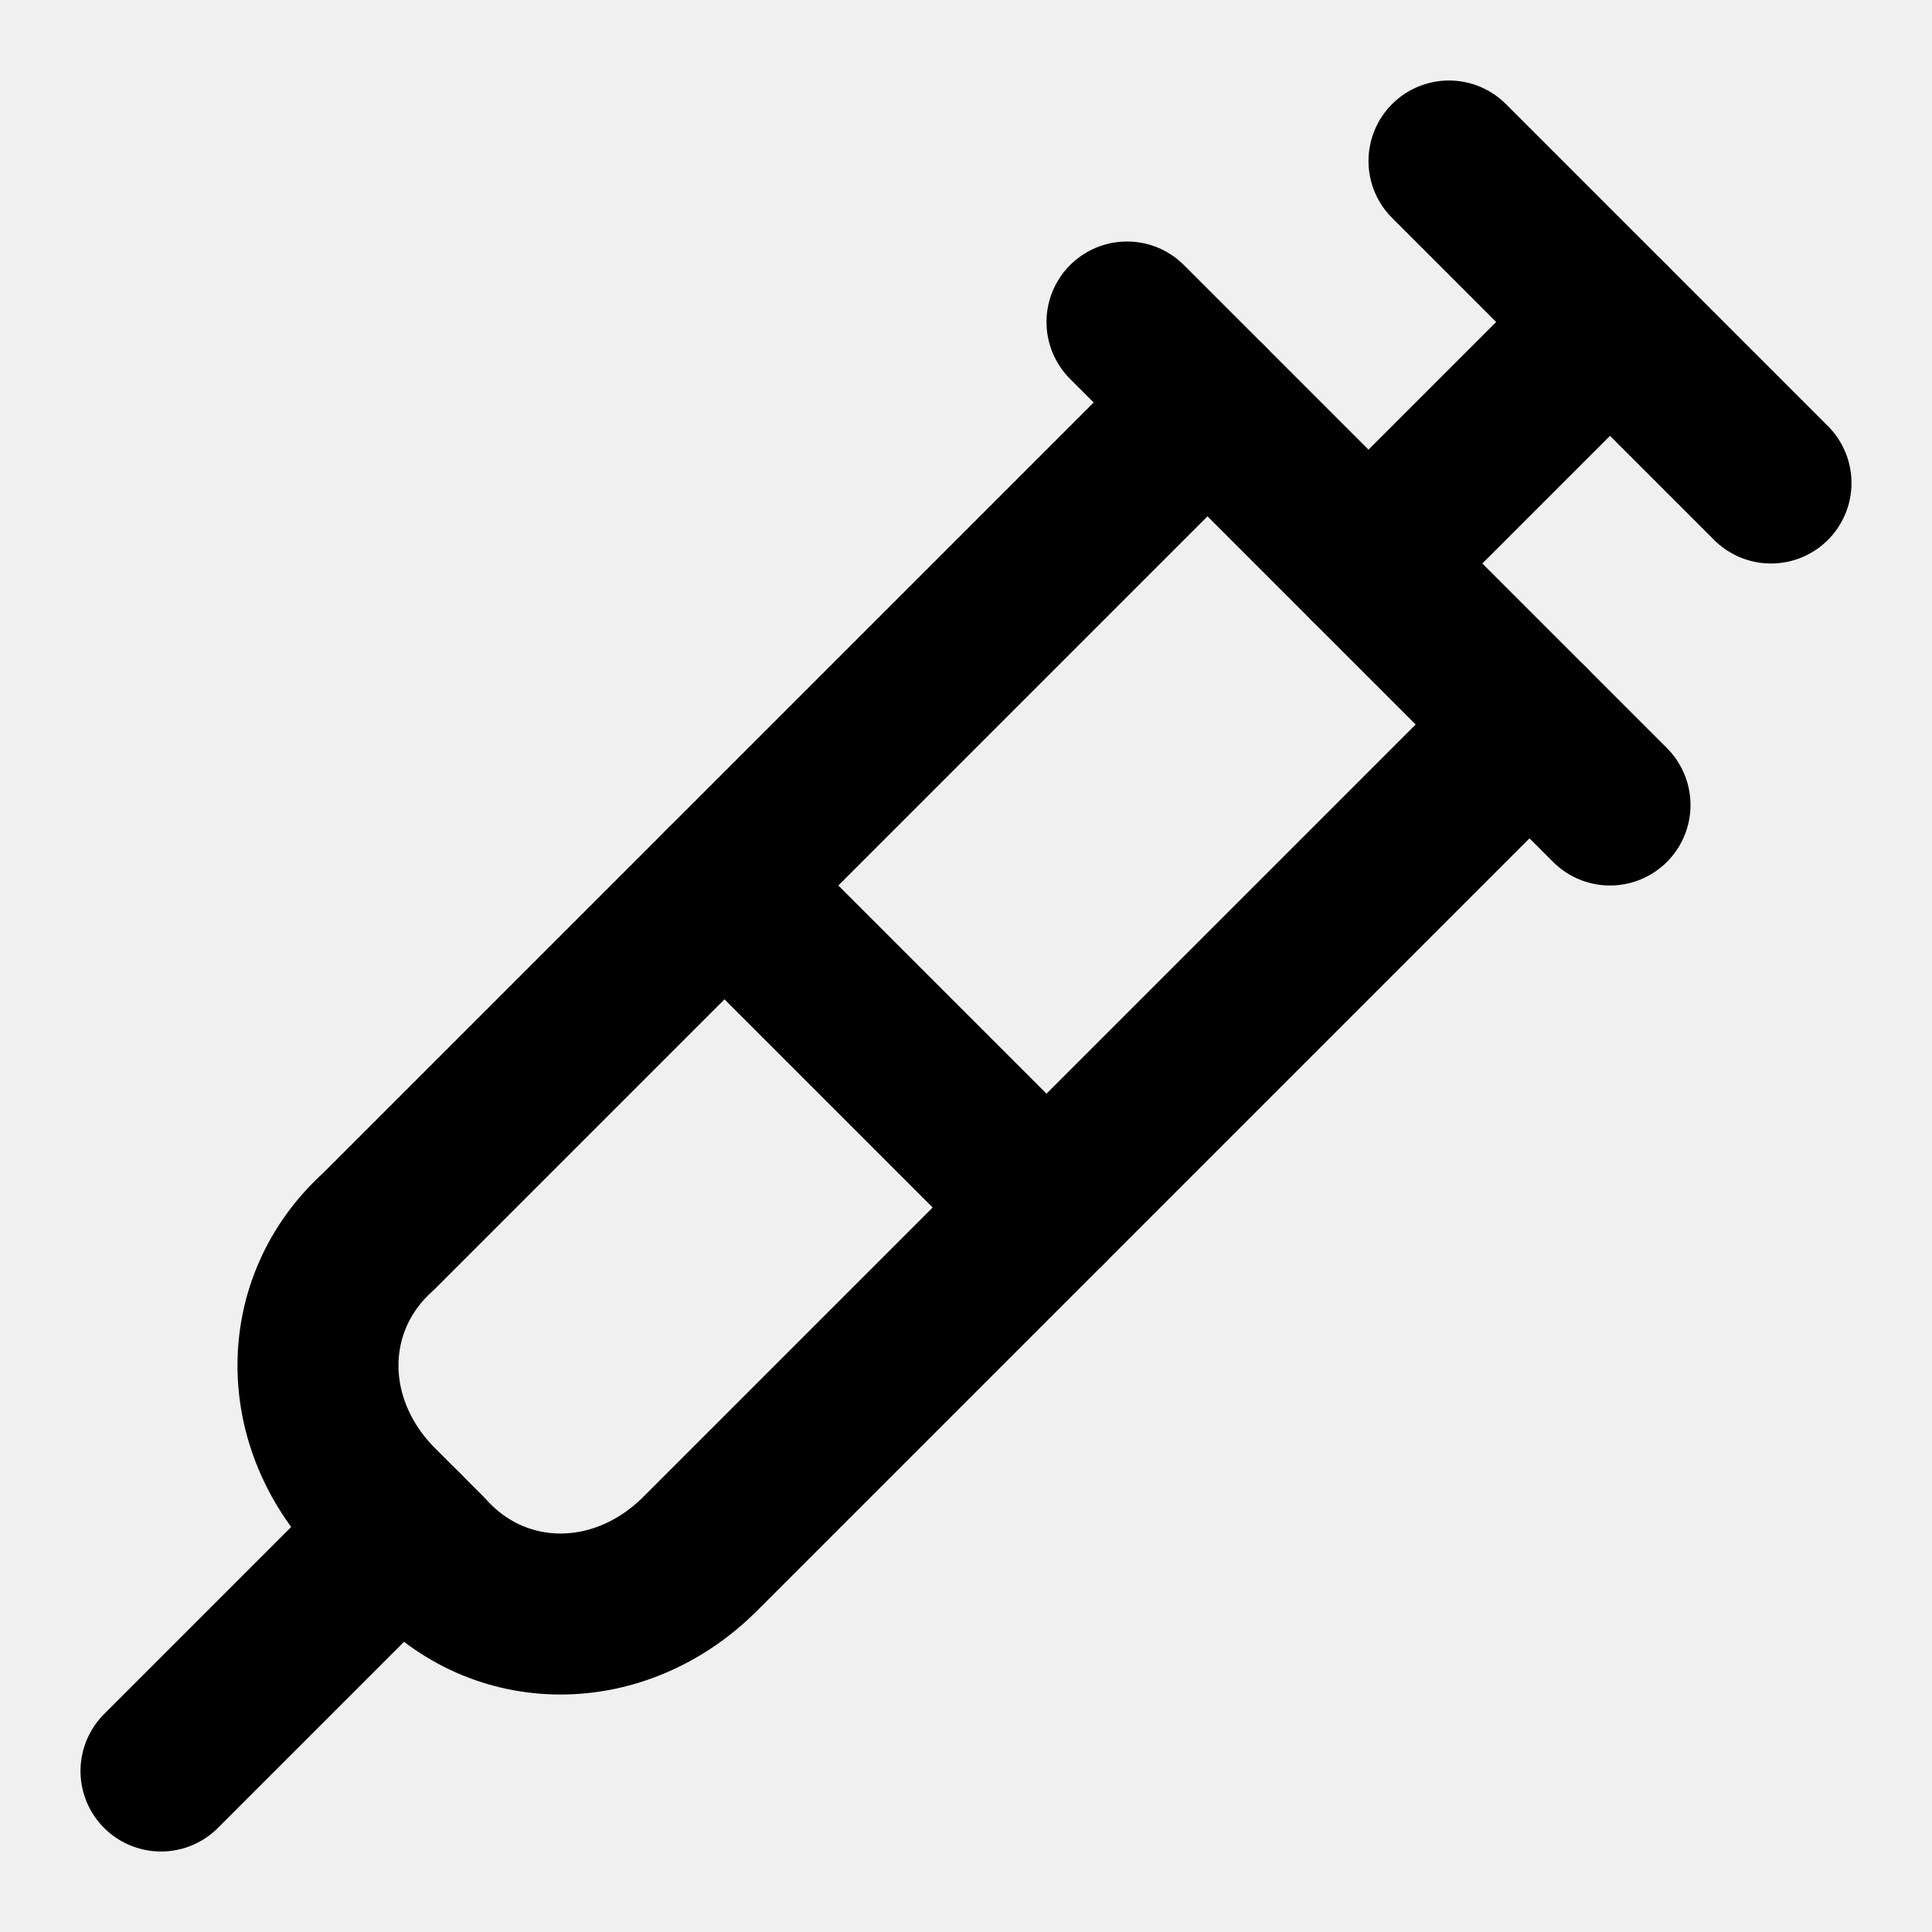
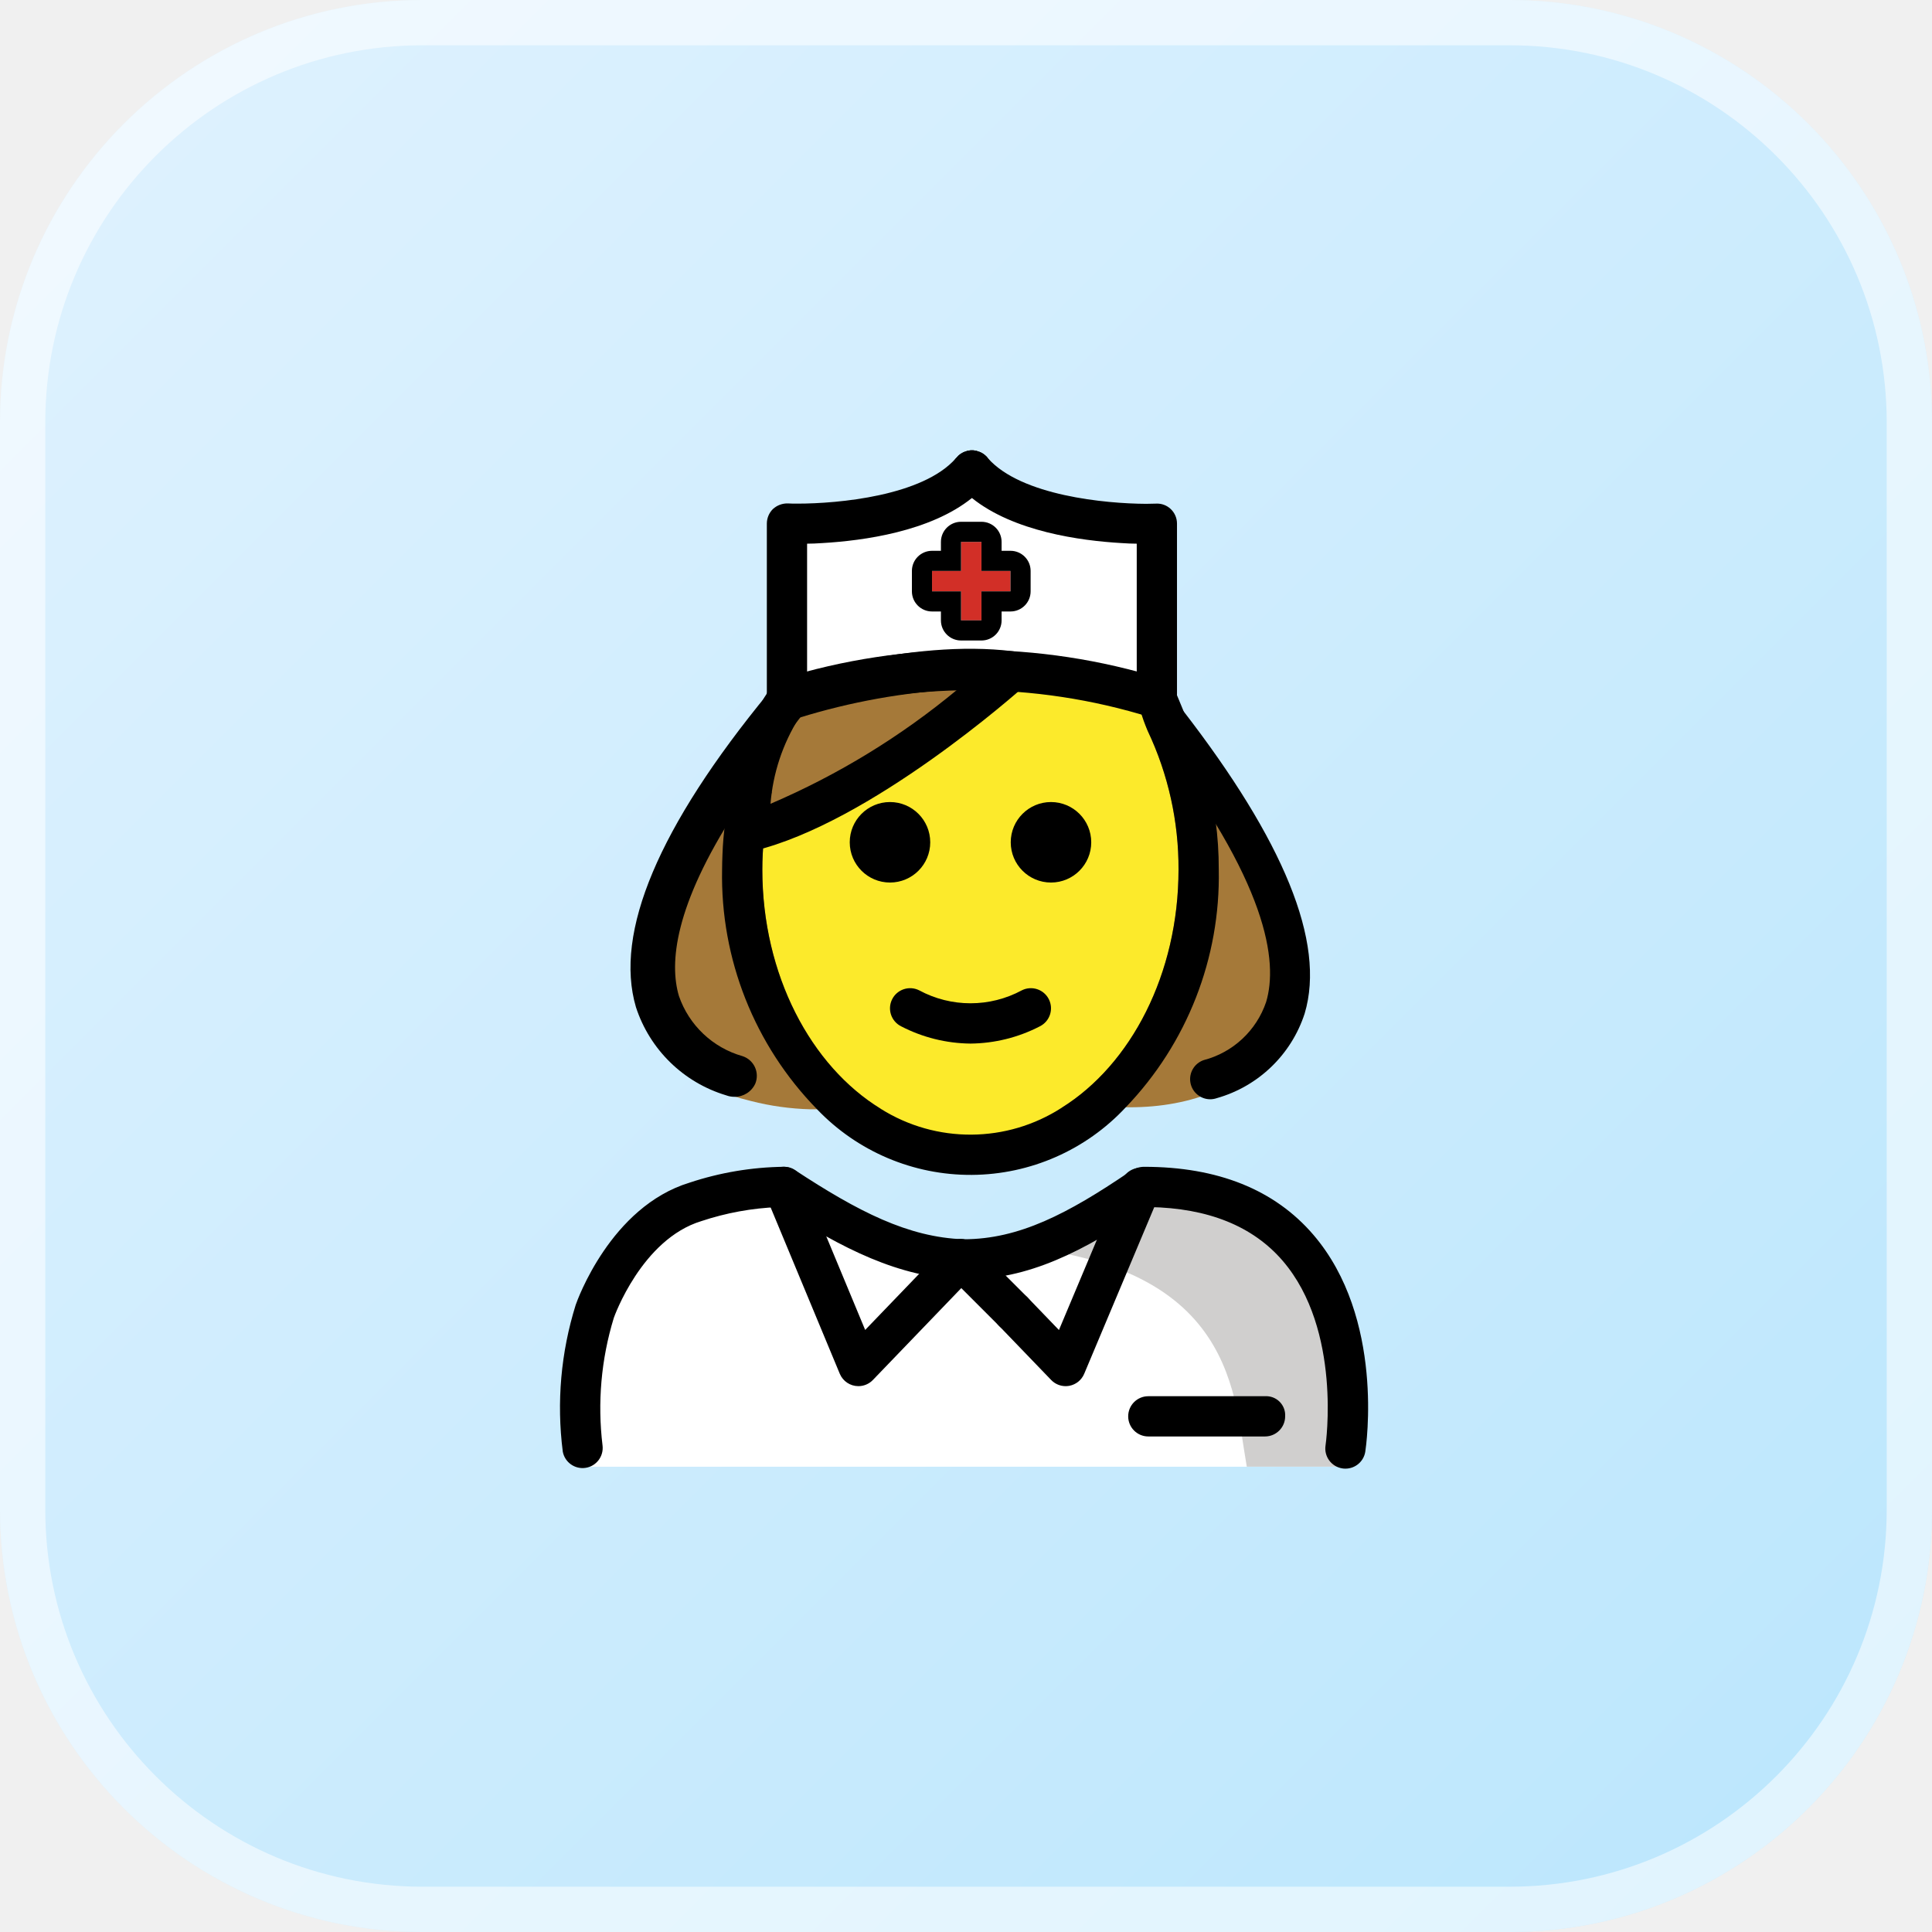
- <svg xmlns="http://www.w3.org/2000/svg" class="lucide lucide-syringe" width="24" height="24" viewBox="0 0 24 24" fill="none" stroke="currentColor" stroke-width="2" stroke-linecap="round" stroke-linejoin="round">
-   <path d="m18 2 4 4" />
-   <path d="m17 7 3-3" />
-   <path d="M19 9 8.7 19.3c-1 1-2.5 1-3.4 0l-.6-.6c-1-1-1-2.5 0-3.4L15 5" />
-   <path d="m9 11 4 4" />
-   <path d="m5 19-3 3" />
-   <path d="m14 4 6 6" />
+ <svg xmlns="http://www.w3.org/2000/svg" viewBox="0 0 64 64" width="64" height="64">
+   <defs>
+     <linearGradient id="bg" x1="0" y1="0" x2="1" y2="1">
+       <stop offset="0" stop-color="#e0f2fe" />
+       <stop offset="1" stop-color="#bae6fd" />
+     </linearGradient>
+   </defs>
+   <rect width="64" height="64" rx="14" fill="url(#bg)" />
+   <rect x="0.75" y="0.75" width="62.5" height="62.5" rx="13.25" fill="none" stroke="#ffffff" stroke-opacity="0.55" stroke-width="1.5" />
+   <g transform="translate(8 8) scale(0.6666667)">
+     <g id="color">
+       <path fill="#fff" d="M16.672,60.881S14.541,47.1,26.541,47.1a15.306,15.306,0,0,0,9.13,2.673l.275.1a16.956,16.956,0,0,0,9.502-3.052c11.565-.035,9.107,13.96,9.338,14.06" />
+       <path fill="#d0cfce" d="M45.022,46.263a18.274,18.274,0,0,1-8.87,3.514c13.1.4,13.1,7.1,13.8,11.1h5.1S57.022,46.263,45.022,46.263Z" />
+       <path fill="#fff" d="M27.102,21.99V14.02s6.72.26,9.19-2.64c2.47,2.9,9.19,2.64,9.19,2.64v7.94l-9.07-.88Z" />
+       <polygon fill="#d22f27" points="34.312 17.384 35.754 17.384 35.754 18.826 36.769 18.826 36.769 17.384 38.211 17.384 38.211 16.369 36.769 16.369 36.769 14.927 35.754 14.927 35.754 16.369 34.312 16.369 34.312 17.384" />
+     </g>
+     <g id="skin">
+       <path fill="#fcea2b" d="M45.867,22.844l-9.994-1.593L25.081,28.573a17.718,17.718,0,0,0-.197,2.641c0,7.828,5.077,14.173,11.339,14.173s11.339-6.346,11.339-14.173A21.891,21.891,0,0,0,45.867,22.844Z" />
+     </g>
+     <g id="hair">
+       <path fill="#a57939" d="M31.77,43.1l-3.17.02h-.33a13.277,13.277,0,0,1-2.95-.41c-.33-.08-.66-.17-.98-.28-4.15-1.5-6.52-6.3.21-16.12.52-.76,1.09-1.56,1.73-2.38h1a.852.852,0,0,1-.03.23.679.679,0,0,1-.07.2c-.02.05-.05.1-.08.16l-.02.02c-.32.6-1.247,1.121-1.917,2.031-.26.35-.453,1.145-.733,1.535.5-.19,1.309-.546,1.919-.766a14.483,14.483,0,0,0-.39,2.28c-.05.53-.08,1.06-.08,1.59C25.88,36.44,28.29,40.97,31.77,43.1Z" />
+       <path fill="#a57939" d="M44.16,43.02h-.22l-3.18.02c3.43-2.14,5.8-6.64,5.8-11.83a15.912,15.912,0,0,0-1.53-6.89,1.071,1.071,0,0,1-.1-.39h1.22c.64.83,1.23,1.63,1.75,2.4C56.59,38.98,50.04,43.02,44.16,43.02Z" />
+       <path fill="#a57939" d="M35.297,21.46c-2.976-1.151-8.232,1.36-8.232,1.36a12.597,12.597,0,0,0-2.128,6.244c5.63-1.352,12.837-7.151,12.837-7.151C37.42,21.705,35.685,21.61,35.297,21.46Z" />
+     </g>
+     <g id="line">
+       <g>
+         <path d="M54.855,60.976a.989.989,0,0,1-.152-.011,1,1,0,0,1-.838-1.139c.009-.058.827-5.741-2.129-9.178-1.482-1.723-3.711-2.62-6.627-2.67l-.016.007c-3.29,2.22-5.979,3.591-9.141,3.591-.011,0-.122,0-.133-.001-3.134-.103-5.942-1.506-9.159-3.595a13.801,13.801,0,0,0-3.812.697c-2.967.904-4.335,4.769-4.348,4.808a15.343,15.343,0,0,0-.56,6.341,1,1,0,0,1-1.976.303,17.147,17.147,0,0,1,.643-7.292c.071-.204,1.728-4.875,5.657-6.072a15.493,15.493,0,0,1,4.688-.788.997.997,0,0,1,.549.164c3.13,2.054,5.624,3.345,8.385,3.437,2.755-.001,5.174-1.274,8.206-3.329a1.05,1.05,0,0,1,.123-.071,1.107,1.107,0,0,1,.638-.2c3.656,0,6.484,1.136,8.407,3.377,3.554,4.143,2.622,10.506,2.581,10.775A.999.999,0,0,1,54.855,60.976ZM44.652,46.076h0Z" />
+         <path d="M30.652,56.877a1.003,1.003,0,0,1-.924-.616l-3.7-8.9a1,1,0,1,1,1.848-.768L30.99,54.084l4.041-4.201A1,1,0,0,1,36.473,51.27l-5.1,5.301A.998.998,0,0,1,30.652,56.877Z" />
+         <path d="M38.352,54.177a.997.997,0,0,1-.707-.293l-2.601-2.601a1,1,0,1,1,1.414-1.414L39.06,52.47a1,1,0,0,1-.707,1.707Z" />
+         <path d="M40.952,56.877a.998.998,0,0,1-.721-.307l-2.6-2.7a1,1,0,0,1,1.441-1.387l1.546,1.605,3.087-7.342a1.023,1.023,0,0,1,.946-.721.958.958,0,0,1,1,.95v.1a.999.999,0,0,1-.078.388l-3.7,8.801a1.003,1.003,0,0,1-.738.596A1.073,1.073,0,0,1,40.952,56.877Z" />
+       </g>
+       <path fill="#000" d="M50.859,59.377h-5.8a1,1,0,0,1,0-2h5.8a.945.945,0,0,1,1,1A1.002,1.002,0,0,1,50.859,59.377Z" />
+       <path d="M48.135,42.622a1,1,0,0,1-.326-1.945,4.466,4.466,0,0,0,3.104-2.888c.596-1.993.114-5.909-5.558-13.249a1,1,0,0,1,.18-1.403.826.826,0,0,1,1.25.172c4.971,6.432,7.104,11.502,6.043,15.052a6.435,6.435,0,0,1-4.368,4.206A1.003,1.003,0,0,1,48.135,42.622Z" />
+       <path d="M28.181,23.065a.841.841,0,0,1-.034.241.682.682,0,0,1-.078.209c-.022.052-.355-.257-.389-.194-.011.011.406-.08.395-.07a52.693,52.693,0,0,0-3.513,5.036c-3.062,4.741-3.306,7.577-2.828,9.199A4.695,4.695,0,0,0,24.897,40.48a1.028,1.028,0,0,1,.635,1.361,1.123,1.123,0,0,1-1.035.659,1.143,1.143,0,0,1-.412-.073,6.759,6.759,0,0,1-4.486-4.385c-1.091-3.705,1.124-8.969,6.59-15.615a1.132,1.132,0,0,1,.824-.408h.011a1.277,1.277,0,0,1,.401.052.896.896,0,0,1,.178.073.47.47,0,0,1,.156.094.915.915,0,0,1,.178.178.557.557,0,0,1,.111.167.522.522,0,0,1,.089.199A.833.833,0,0,1,28.181,23.065Z" />
+       <path d="M48.56,31.21a16.572,16.572,0,0,1-4.62,11.81,10.542,10.542,0,0,1-15.34.1,16.569,16.569,0,0,1-4.72-11.91c0-.26.01-.52.02-.78a15.119,15.119,0,0,1,.13-1.51,16.079,16.079,0,0,1,.52-2.61,16.298,16.298,0,0,1,1.06-2.86,1,1,0,0,1,.62-.52h.01a.127.127,0,0,1,.06-.01.802.802,0,0,1,.3.06.284.284,0,0,1,.12.04c.01.01.03.02.04.03a.42.42,0,0,1,.14.09.852.852,0,0,1,.16.17.537.537,0,0,1,.1.16.517.517,0,0,1,.08.19.842.842,0,0,1,.04.27.852.852,0,0,1-.03.23.679.679,0,0,1-.07.2c-.02.05-.05.1-.08.16l-.02.02c-.32.6-2.313,1.066-2.309,2.196.002.502.486,1.016-.091,1.234.5-.19,1.06-.41,1.67-.63a14.483,14.483,0,0,0-.39,2.28c-.05.53-.08,1.06-.08,1.59,0,5.23,2.41,9.76,5.89,11.89a8.368,8.368,0,0,0,8.99-.06c3.43-2.14,5.8-6.64,5.8-11.83a15.912,15.912,0,0,0-1.53-6.89,7.991,7.991,0,0,1-.372-1.034,1.018,1.018,0,0,1,.616-.907c.5-.24.839-.711,1.116-.058.395.93,1.24,3.009,1.51,4.009A18.016,18.016,0,0,1,48.56,31.21Z" />
+       <path d="M42.223,29.853a2,2,0,1,1-2-2,2.001,2.001,0,0,1,2,2Z" />
+       <path d="M34.223,29.853a2,2,0,1,1-2-2,2.001,2.001,0,0,1,2,2Z" />
+       <path d="M36.223,39.855a7.653,7.653,0,0,1-3.447-.858,1,1,0,0,1,.895-1.789,5.377,5.377,0,0,0,5.105,0,1,1,0,0,1,.895,1.789A7.653,7.653,0,0,1,36.223,39.855Z" />
+       <path d="M45.483,23.693a1.01,1.01,0,0,1-.3-.046,29.906,29.906,0,0,0-17.794.004,1,1,0,1,1-.572-1.916,31.863,31.863,0,0,1,18.966.004,1,1,0,0,1-.3,1.955Z" />
+       <path fill="#000" d="M35.494,10.775c.02-.01.03-.03.04-.04a.908.908,0,0,1,.47-.31.266.266,0,0,1,.12-.03.495.495,0,0,1,.17-.02.468.468,0,0,1,.17.02.266.266,0,0,1,.12.03.897.897,0,0,1,.36.19.752.752,0,0,1,.15.16c1.65,1.86,5.85,2.25,7.85,2.26.19,0,.36-.01.5-.01a.978.978,0,0,1,.73.27.992.992,0,0,1,.31.72v8.47a1,1,0,0,1-2,0v-7.47c-.22,0-.48-.01-.76-.03-2.04-.12-5.36-.57-7.43-2.24a4.702,4.702,0,0,1-.76-.72A.994.994,0,0,1,35.494,10.775Z" />
+       <path fill="#000" d="M26.104,22.485v-8.47a1.022,1.022,0,0,1,.3-.72,1.062,1.062,0,0,1,.74-.28c.14.01.31.01.49.01,2.01,0,6.22-.38,7.86-2.25.02-.01.03-.03.04-.04a.908.908,0,0,1,.47-.31.266.266,0,0,1,.12-.03.495.495,0,0,1,.17-.02.468.468,0,0,1,.17.02.266.266,0,0,1,.12.03.897.897,0,0,1,.36.19.752.752,0,0,1,.15.16.994.994,0,0,1-.04,1.25,4.702,4.702,0,0,1-.76.72c-2.07,1.67-5.39,2.12-7.43,2.24-.28.02-.54.03-.76.03v7.47a1,1,0,0,1-2,0Z" />
+       <path d="M36.769,14.927v1.442h1.442v1.015H36.769v1.442H35.754V17.384H34.312V16.369h1.442V14.927h1.015m0-1H35.754a1,1,0,0,0-1,1v.442h-.442a1,1,0,0,0-1,1v1.015a1,1,0,0,0,1,1h.442v.442a1,1,0,0,0,1,1h1.015a1,1,0,0,0,1-1v-.442h.442a1,1,0,0,0,1-1V16.369a1,1,0,0,0-1-1h-.442v-.442a1,1,0,0,0-1-1Z" />
+       <path d="M25.216,30.309a.999.999,0,0,1-.975-1.222c.001-.049.001-.113.002-.189a11.574,11.574,0,0,1,1.996-6.642,1.002,1.002,0,0,1,.504-.382c.261-.088,6.452-2.163,11.609-1.51a1,1,0,0,1,.542,1.738c-.309.276-7.637,6.786-13.445,8.18A.974.974,0,0,1,25.216,30.309Zm0-1h0Zm2.489-5.643a9.424,9.424,0,0,0-1.419,4.274,37.838,37.838,0,0,0,9.303-5.691A32.756,32.756,0,0,0,27.705,23.666Z" />
+     </g>
+   </g>
</svg>
